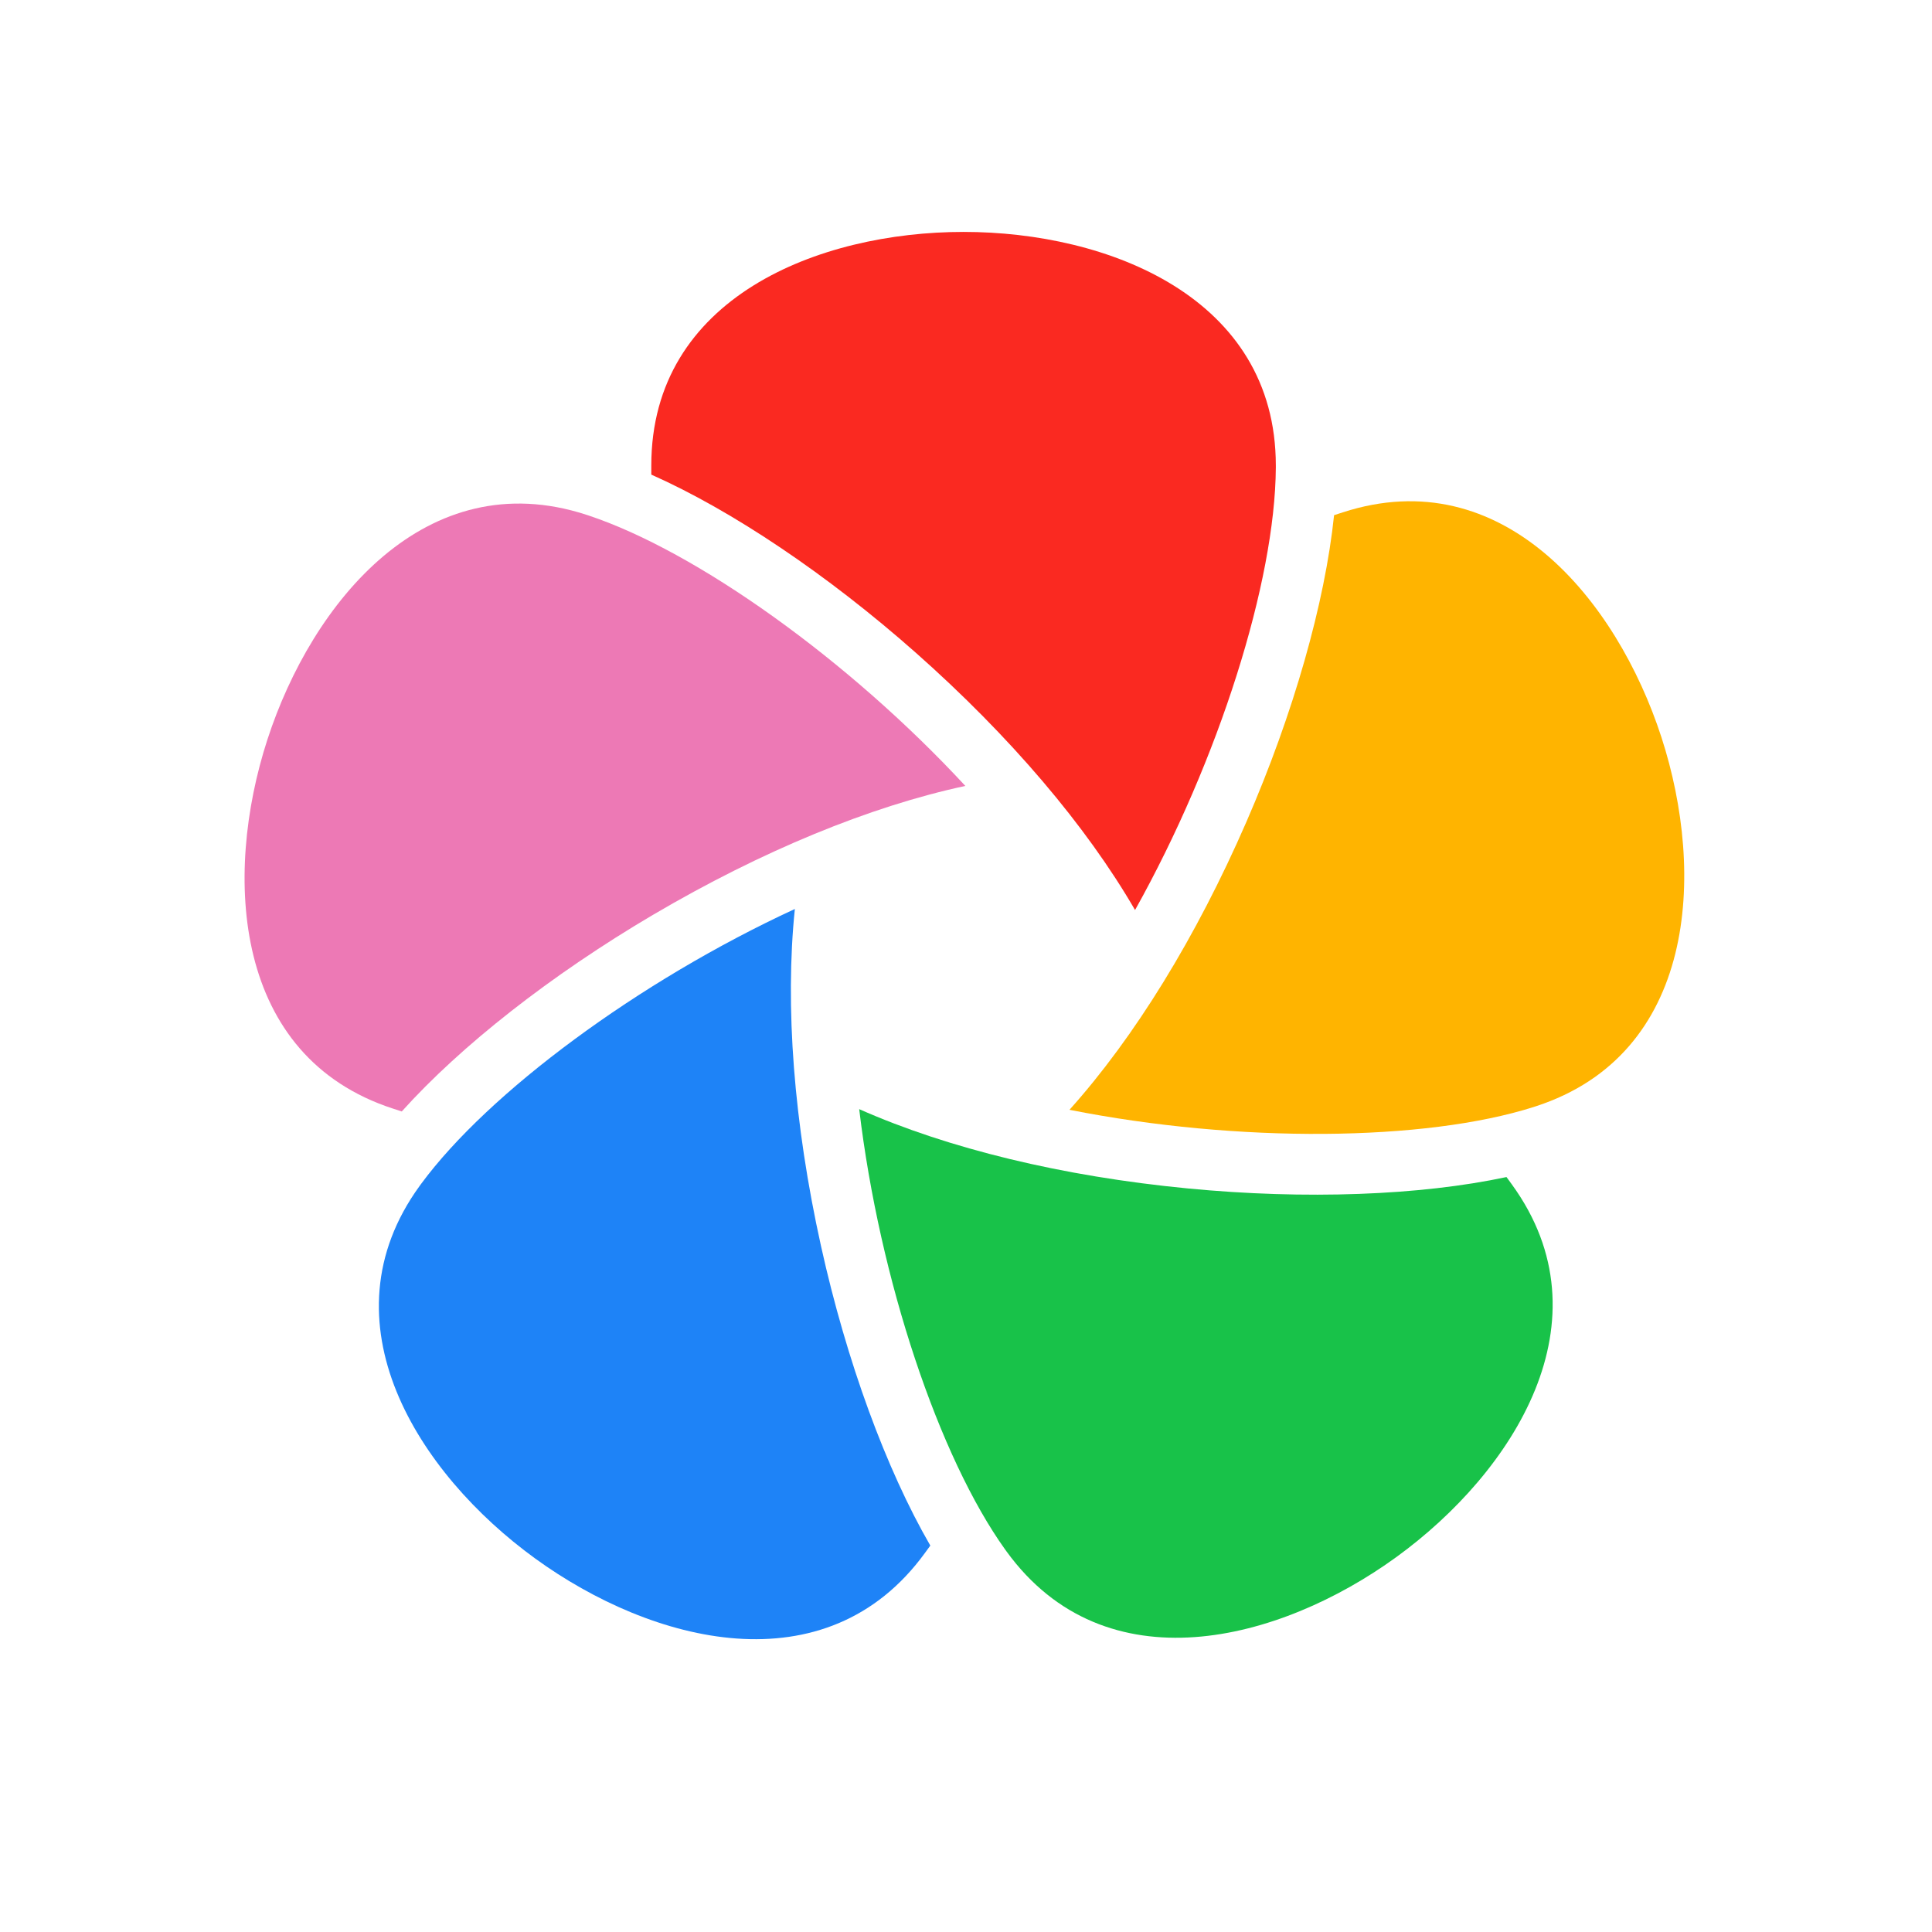
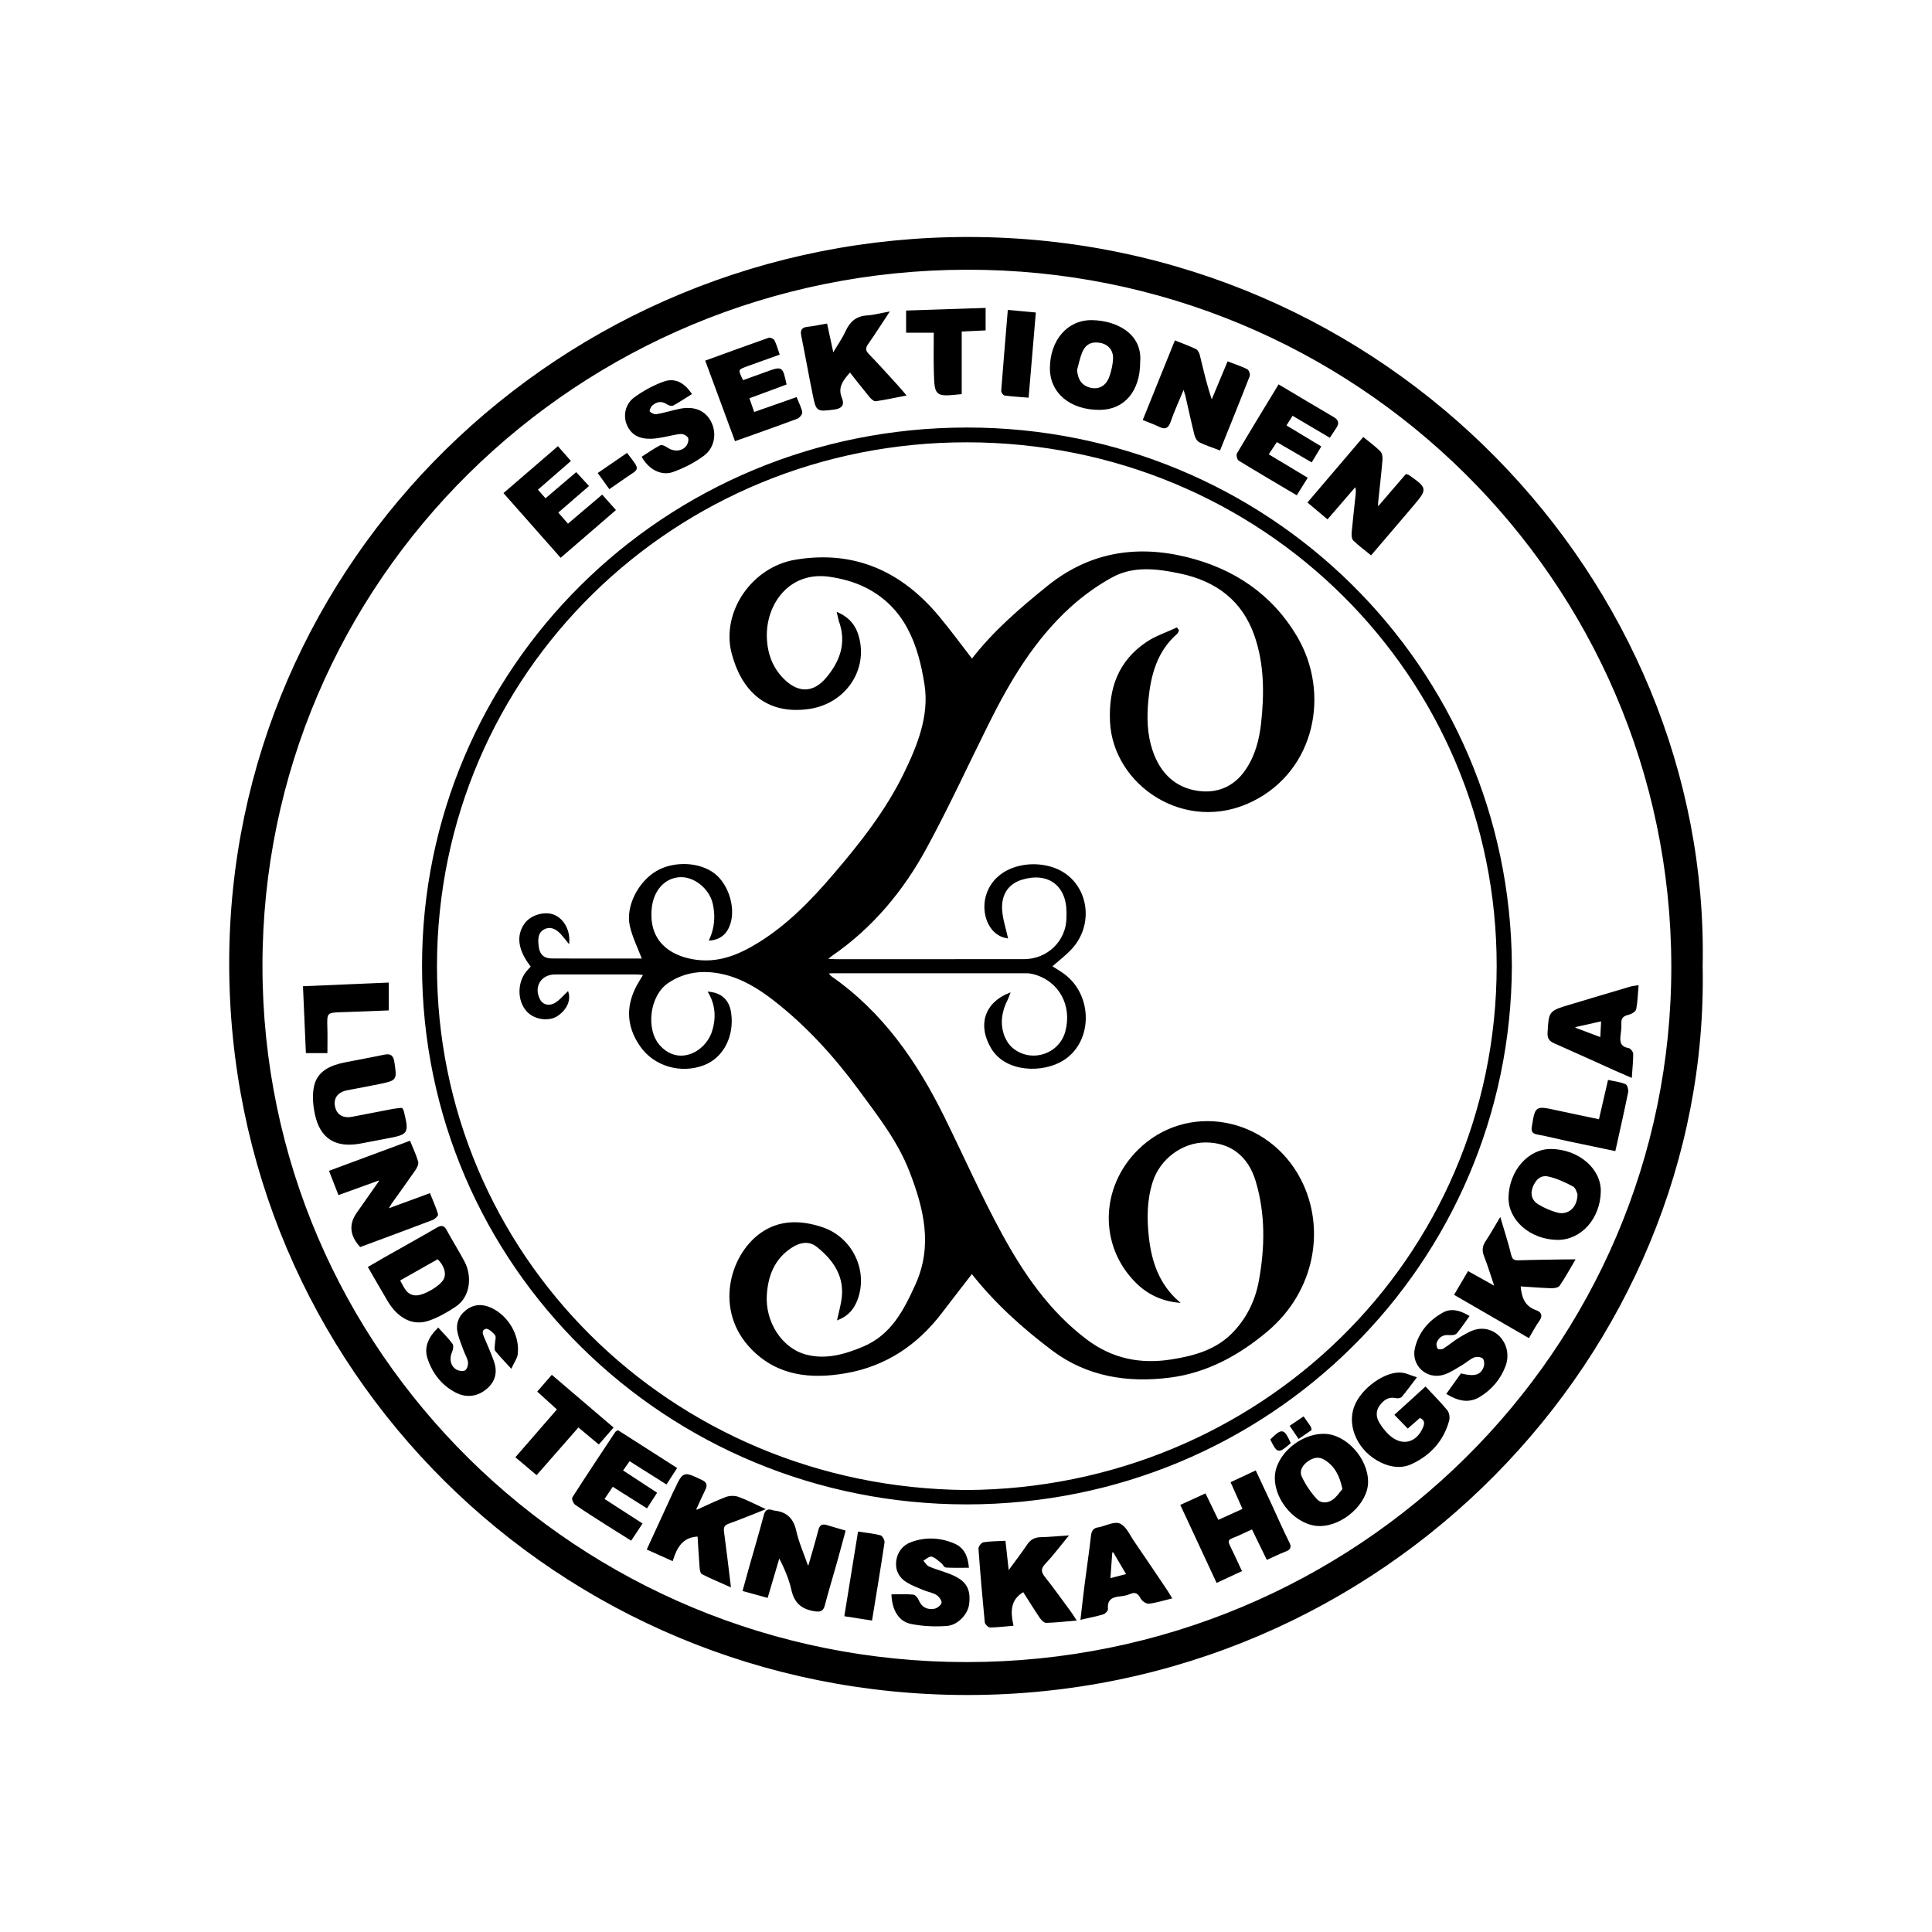
- <svg xmlns="http://www.w3.org/2000/svg" version="1.1" id="Flower" x="0px" y="0px" viewBox="0 0 792 792" style="enable-background:new 0 0 792 792;" xml:space="preserve">
-   <style type="text/css">
- 	.st0{fill:#FA2921;}
- 	.st1{fill:#ED79B5;}
- 	.st2{fill:#FFB400;}
- 	.st3{fill:#1E83F7;}
- 	.st4{fill:#18C249;}
- </style>
-   <g id="Flower_00000077325900055813483940000000694823054982625702_">
-     <path class="st0" d="M375.48,267.63c38.64,34.21,69.78,70.87,89.82,105.42c34.42-61.56,57.42-134.71,57.71-181.3   c0-0.33,0-0.63,0-0.91c0-68.94-68.77-95.77-128.01-95.77s-128.01,26.83-128.01,95.77c0,0.94,0,2.2,0,3.72   C300.01,209.24,339.15,235.47,375.48,267.63z" />
-     <path class="st1" d="M164.7,455.63c24.15-26.87,61.2-55.99,103.01-80.61c44.48-26.18,88.97-44.47,128.02-52.84   c-47.91-51.76-110.37-96.24-154.6-110.91c-0.31-0.1-0.6-0.19-0.86-0.28c-65.57-21.3-112.34,35.81-130.64,92.15   c-18.3,56.34-14.04,130.04,51.53,151.34C162.05,454.77,163.25,455.16,164.7,455.63z" />
-     <path class="st2" d="M681.07,302.19c-18.3-56.34-65.07-113.45-130.64-92.15c-0.9,0.29-2.1,0.68-3.54,1.15   c-3.75,35.93-16.6,81.27-35.96,125.76c-20.59,47.32-45.84,88.27-72.51,118c69.18,13.72,145.86,12.98,190.26-1.14   c0.31-0.1,0.6-0.2,0.86-0.28C695.11,432.22,699.37,358.52,681.07,302.19z" />
-     <path class="st3" d="M336.54,510.71c-11.15-50.39-14.8-98.36-10.7-138.08c-64.03,29.57-125.63,75.23-153.26,112.76   c-0.19,0.26-0.37,0.51-0.53,0.73c-40.52,55.78-0.66,117.91,47.27,152.72c47.92,34.82,119.33,53.54,159.86-2.24   c0.56-0.76,1.3-1.78,2.19-3.01C363.28,602.32,347.02,558.08,336.54,510.71z" />
-     <path class="st4" d="M617.57,482.52c-35.33,7.54-82.42,9.33-130.72,4.66c-51.37-4.96-98.11-16.32-134.63-32.5   c8.33,70.03,32.73,142.73,59.88,180.6c0.19,0.26,0.37,0.51,0.53,0.73c40.52,55.78,111.93,37.06,159.86,2.24   c47.92-34.82,87.79-96.95,47.27-152.72C619.2,484.77,618.46,483.75,617.57,482.52z" />
+ <svg xmlns="http://www.w3.org/2000/svg" width="100%" height="100%" viewBox="0 0 792 792" version="1.1" xml:space="preserve" style="fill-rule:evenodd;clip-rule:evenodd;">
+   <g transform="matrix(0.673895,0,0,0.666004,129.138,-46.7205)">
+     <g transform="matrix(1,0,0,1,-103.598,164.742)">
+       <path d="M947.22,500.14C951.88,737.52 754.39,948.4 500.06,948.22C251.47,948.04 51.77,747.58 51.89,498.1C52,251.31 253.42,51.2 501.86,51.78C755.85,52.37 952.01,263.37 947.22,500.14ZM500.3,928.95C737.47,928.78 929.68,736.37 929.14,499.66C928.61,262.43 736.62,70.55 500.16,70.93C262.63,71.3 71.05,262.92 71.13,500.04C71.21,737.28 263.17,929.12 500.3,928.95Z" style="fill-rule:nonzero;stroke:black;stroke-width:1px;" />
+     </g>
+     <g transform="matrix(1,0,0,1,-103.598,164.742)">
+       <path d="M831.16,499.78C830.63,682.62 684.05,830.84 500.04,830.89C317.69,830.93 169.4,684.28 169.2,500.19C169,317.83 315.49,169.11 500.15,169.06C683.06,169.02 830.26,316.04 831.16,499.78ZM499.9,823.04C677.81,822.1 822.68,680.81 822.91,500.22C823.13,321.6 680.4,177.39 500.31,177.16C322.23,176.93 177.6,319.26 177.29,499.75C176.98,677.16 318.9,821.6 499.9,823.04Z" style="fill-rule:nonzero;stroke:black;stroke-width:1px;" />
+     </g>
+     <g transform="matrix(1,0,0,1,-103.598,164.742)">
+       <path d="M653.85,182.02C649.46,180.33 645.49,179.08 641.83,177.24C640.5,176.57 639.43,174.58 639.04,173C637.08,165.09 635.39,157.1 633.58,149.15C633.3,147.93 632.87,146.74 632.03,143.97C628.8,151.86 625.84,158.26 623.6,164.89C622.25,168.88 620.5,169.31 617.09,167.57C614.3,166.15 611.31,165.14 607.75,163.68C614.13,147.7 620.42,131.91 626.94,115.57C631.38,117.38 635.41,118.84 639.24,120.71C640.29,121.22 641.06,122.91 641.37,124.2C643.61,133.54 645.7,142.91 649.04,152.63C652.3,144.72 655.57,136.8 659.01,128.47C663.1,130.06 666.86,131.31 670.37,133.05C671.25,133.49 672.08,135.78 671.71,136.75C666,151.62 660.06,166.42 653.85,182.02Z" style="fill-rule:nonzero;stroke:black;stroke-width:1px;" />
+     </g>
+     <g transform="matrix(1,0,0,1,-103.598,164.742)">
+       <path d="M118.14,640.38C116.33,635.66 114.64,631.25 112.76,626.36C129.03,620.25 144.81,614.31 161.11,608.19C162.86,612.59 164.71,616.47 165.86,620.54C166.25,621.91 165.18,624 164.24,625.39C159.47,632.4 154.5,639.28 149.63,646.22C149.01,647.1 148.55,648.09 147.45,650.04C156.49,646.68 164.5,643.7 173.24,640.45C174.9,644.64 176.68,648.67 177.95,652.86C178.15,653.53 176.23,655.38 174.97,655.87C160.42,661.48 145.81,666.93 131.24,672.41C125.27,665.85 124.63,659.01 129.32,652.27C133.87,645.72 138.42,639.17 142.95,632.61C143.02,632.51 142.92,632.29 142.81,631.35C134.69,634.32 126.72,637.24 118.14,640.38Z" style="fill-rule:nonzero;stroke:black;stroke-width:1px;" />
+     </g>
+     <g transform="matrix(1,0,0,1,-103.598,164.742)">
+       <path d="M404.12,869.36C406.19,862.02 408.38,854.72 410.26,847.33C410.97,844.57 412.17,843.74 414.83,844.6C418.27,845.7 421.76,846.66 425.77,847.85C424,854.45 422.38,860.67 420.66,866.86C418.22,875.67 415.56,884.41 413.28,893.26C412.35,896.89 410.81,897.22 407.26,896.63C399.65,895.35 395.54,891.57 393.85,883.88C392.31,876.87 389.37,870.17 385.9,863.32C383.51,871.5 381.12,879.69 378.6,888.33C373.79,886.99 369.38,885.77 364.28,884.35C365.61,879.45 366.83,874.86 368.11,870.3C371.11,859.58 374.26,848.89 377.08,838.13C377.81,835.35 378.93,834.46 381.56,835.34C382.03,835.5 382.52,835.65 383.01,835.7C390.3,836.5 394.2,840.3 395.84,847.71C397.47,855.09 400.59,862.14 403.06,869.34C403.43,869.34 403.78,869.35 404.12,869.36Z" style="fill-rule:nonzero;stroke:black;stroke-width:1px;" />
+     </g>
+     <g transform="matrix(1,0,0,1,-103.598,164.742)">
+       <path d="M708.01,214.64C719.19,201.36 730.08,188.43 741.32,175.09C744.84,178.01 748.3,180.55 751.28,183.55C752.31,184.59 752.59,186.86 752.45,188.5C751.7,197.28 750.69,206.04 749.8,214.81C749.72,215.56 749.79,216.32 749.79,218.42C756.22,210.86 761.84,204.24 767.33,197.77C768.09,197.98 768.46,197.99 768.71,198.17C779.86,206.18 779.89,206.21 771.08,216.74C762.87,226.55 754.59,236.3 745.94,246.55C742.27,243.51 738.72,240.86 735.59,237.78C734.66,236.87 734.57,234.7 734.7,233.17C735.4,225.38 736.31,217.62 737.12,209.84C737.3,208.12 737.38,206.38 736.56,204.32C731.02,210.82 725.47,217.33 719.45,224.39C715.57,221.1 711.99,218.04 708.01,214.64Z" style="fill-rule:nonzero;stroke:black;stroke-width:1px;" />
+     </g>
+     <g transform="matrix(1,0,0,1,-103.598,164.742)">
+       <path d="M335.76,835.29C341.72,832.58 347.59,829.63 353.69,827.3C355.87,826.47 358.86,826.44 361.05,827.23C365.98,829.01 370.64,831.53 376.61,834.3C368.68,837.46 362.05,840.29 355.27,842.72C352.33,843.77 351.5,845.26 351.9,848.27C353.34,858.95 354.56,869.66 356.02,881.66C349.8,878.85 344.41,876.59 339.22,873.92C338.35,873.47 338.13,871.31 338.02,869.91C337.53,863.5 337.18,857.08 336.78,850.68C327.01,850.99 323.42,857.48 320.85,865.64C315.73,863.32 311.13,861.23 306.05,858.92C311.47,846.99 316.73,835.41 322,823.82C322.21,823.37 322.48,822.94 322.69,822.49C327.79,811.42 327.73,811.53 338.57,816.73C341.38,818.08 341.9,819.43 340.61,822.09C338.62,826.18 336.83,830.36 334.95,834.5C335.21,834.77 335.49,835.03 335.76,835.29Z" style="fill-rule:nonzero;stroke:black;stroke-width:1px;" />
+     </g>
+     <g transform="matrix(1,0,0,1,-103.598,164.742)">
+       <path d="M452.21,97.82C447.51,105.01 443.74,111.03 439.7,116.86C437.9,119.46 437.81,121.24 440.14,123.68C446.37,130.16 452.31,136.92 458.35,143.59C459.53,144.9 460.63,146.28 462.52,148.52C455.9,149.82 450.32,151.06 444.68,151.87C443.67,152.01 442.15,150.53 441.28,149.46C437.2,144.45 433.26,139.33 429.02,133.92C424.68,138.97 420.78,143.5 423.62,150.47C425.24,154.47 423.85,156.44 419.28,157.01C409.02,158.28 408.92,158.52 406.84,148.25C404.4,136.18 402.3,124.05 399.87,111.98C399.23,108.77 400.01,107.38 403.36,107.05C406.97,106.69 410.54,105.86 414.69,105.13C415.96,111.05 417.16,116.66 418.64,123.57C421.74,118.27 424.73,114.01 426.85,109.35C429.43,103.69 433.12,100.42 439.53,100.06C443.27,99.85 446.97,98.78 452.21,97.82Z" style="fill-rule:nonzero;stroke:black;stroke-width:1px;" />
+     </g>
+     <g transform="matrix(1,0,0,1,-103.598,164.742)">
+       <path d="M561.15,851.05C556.03,857.33 552.02,862.78 547.43,867.69C544.38,870.97 544.78,873.26 547.35,876.52C552.79,883.44 557.85,890.67 563.04,897.79C563.96,899.05 564.76,900.41 566.1,902.46C559.57,903.01 554.02,903.67 548.45,903.81C547.27,903.84 545.72,902.21 544.9,900.98C541.34,895.63 537.99,890.14 534.58,884.74C525.95,889.74 526.15,897.37 527.88,905.63C522.87,906.06 518.61,906.62 514.35,906.65C513.37,906.66 511.61,904.94 511.51,903.89C510.06,888.83 508.77,873.75 507.69,858.66C507.61,857.52 509.27,855.35 510.36,855.18C514.42,854.56 518.58,854.57 523.16,854.32C523.8,860.24 524.42,865.91 525.21,873.16C529.82,866.77 533.69,861.69 537.23,856.39C539.18,853.46 541.55,852.14 545.05,852.07C549.85,851.98 554.65,851.49 561.15,851.05Z" style="fill-rule:nonzero;stroke:black;stroke-width:1px;" />
+     </g>
+     <g transform="matrix(1,0,0,1,-103.598,164.742)">
+       <path d="M869.55,681.07C866.09,686.97 863.45,691.92 860.3,696.51C859.57,697.58 857.09,697.89 855.45,697.83C849.16,697.61 842.89,697.09 836.46,696.68C837.03,703.98 838.98,709.74 846.16,712.29C849.41,713.44 849.95,715.39 847.81,718.37C845.69,721.31 844.07,724.59 841.85,728.37C826.93,719.63 812.26,711.05 797.17,702.21C799.89,697.53 802.37,693.29 805.18,688.46C810.4,691.4 815.37,694.21 821.75,697.81C819.31,690.49 817.53,684.42 815.23,678.55C813.94,675.25 814.12,672.62 816.06,669.69C818.85,665.48 821.28,661.04 824.45,655.71C826.81,663.84 829.06,670.73 830.72,677.76C831.46,680.9 832.77,681.75 835.79,681.65C845.27,681.33 854.75,681.25 864.24,681.09C865.55,681.05 866.84,681.07 869.55,681.07Z" style="fill-rule:nonzero;stroke:black;stroke-width:1px;" />
+     </g>
+     <g transform="matrix(1,0,0,1,-103.598,164.742)">
+       <path d="M675.61,811.14C678.9,818.24 682.04,824.98 685.14,831.75C688.67,839.45 691.99,847.27 695.77,854.85C697.26,857.84 696.54,858.9 693.77,859.98C690.23,861.35 686.84,863.08 682.83,864.91C679.76,858.53 676.84,852.47 673.79,846.13C669.46,848.12 665.48,850.15 661.34,851.77C658.46,852.9 658.53,854.47 659.65,856.8C662.02,861.73 664.26,866.71 666.81,872.22C661.98,874.49 657.4,876.65 652.28,879.06C645.06,863.37 637.95,847.9 630.61,831.94C635.57,829.65 640.02,827.6 645.06,825.28C647.67,830.75 650.14,835.91 652.84,841.57C658.09,839.16 663.01,836.9 668.43,834.41C666,828.9 663.69,823.66 661.19,817.97C665.88,815.75 670.33,813.65 675.61,811.14Z" style="fill-rule:nonzero;stroke:black;stroke-width:1px;" />
+     </g>
+     <g transform="matrix(1,0,0,1,-103.598,164.742)">
+       <path d="M136.41,685.44C139.91,683.39 143.01,681.53 146.14,679.73C156.68,673.69 167.28,667.76 177.74,661.6C180.25,660.12 181.68,659.89 183.23,662.79C186.75,669.39 190.78,675.73 194.21,682.38C198.41,690.51 198.02,703.14 188.85,709.32C183.82,712.71 178.39,715.86 172.69,717.84C164.66,720.63 157.64,717.67 152.08,711.42C150.54,709.69 149.22,707.73 148.05,705.73C144.19,699.14 140.44,692.49 136.41,685.44ZM154.74,693.35C157.3,697.84 158.64,702.75 164.54,703.24C169.6,703.66 180.34,697.28 182.41,692.81C184.14,689.07 182.6,684.04 178.3,679.87C170.64,684.25 162.92,688.67 154.74,693.35Z" style="fill-rule:nonzero;stroke:black;stroke-width:1px;" />
+     </g>
+     <g transform="matrix(1,0,0,1,-103.598,164.742)">
+       <path d="M687.96,814.89C688.06,801.54 702.86,788.27 717.46,788.45C730.53,788.61 743.79,803.38 743.69,817.67C743.6,830.59 728.63,844.29 714.67,844.22C701.26,844.15 687.85,829.43 687.96,814.89ZM729.13,822.05C727.35,813.42 724.22,807.42 717.88,803.5C714.12,801.17 710.53,802.16 707.2,804.55C703.76,807.02 701.7,810.78 703.4,814.49C705.69,819.47 708.89,824.23 712.54,828.33C715.3,831.42 719.74,831.31 723.09,828.8C725.66,826.89 727.47,823.96 729.13,822.05Z" style="fill-rule:nonzero;stroke:black;stroke-width:1px;" />
+     </g>
+     <g transform="matrix(1,0,0,1,-103.598,164.742)">
+       <path d="M859.21,668.08C843.09,667.83 829.86,656.18 830.12,642.46C830.43,626.24 841.98,612.94 855.6,613.13C872.05,613.36 885.53,625.04 885.25,638.83C884.92,655.38 873.41,668.3 859.21,668.08ZM872.07,640.2C871.57,639.3 870.92,636.25 869.14,635.29C864.28,632.67 859.11,630.23 853.77,629.06C848.72,627.96 845.43,631.61 843.78,636.23C842.18,640.71 843.51,644.72 847.42,647.12C851.03,649.34 855.07,651.14 859.16,652.25C866.11,654.14 872.16,648.96 872.07,640.2Z" style="fill-rule:nonzero;stroke:black;stroke-width:1px;" />
+     </g>
+     <g transform="matrix(1,0,0,1,-103.598,164.742)">
+       <path d="M605.05,128.25C605.05,145.85 595.72,157.1 581.04,157.2C563.25,157.32 551.07,147.05 551.14,131.99C551.23,115.03 561.61,102.73 576.26,102.96C590.75,103.2 606.53,110.98 605.05,128.25ZM566.65,133.11C567.15,139.55 569.93,143.37 575.45,144.6C580.74,145.78 585.26,143.23 587.3,137.3C588.52,133.74 589.4,129.92 589.55,126.18C589.76,120.66 586.34,116.87 581.29,115.95C575.85,114.96 571.94,116.87 569.77,122.22C568.36,125.7 567.67,129.47 566.65,133.11Z" style="fill-rule:nonzero;stroke:black;stroke-width:1px;" />
+     </g>
+     <g transform="matrix(1,0,0,1,-103.598,164.742)">
+       <path d="M773.08,753.43C769.77,757.8 767.18,761.41 764.35,764.82C763.8,765.48 762.22,765.75 761.28,765.52C756.66,764.42 753.51,766.64 750.99,769.99C748.3,773.56 748.4,777.61 750.57,781.29C752.24,784.12 754.35,786.82 756.74,789.07C764.68,796.5 774.15,794.09 778.19,783.88C779.28,781.12 779.01,779.07 775.63,777.58C773.43,779.53 771.1,781.59 768.35,784.03C765.98,781.57 763.64,779.13 760.9,776.27C767.04,770.62 772.87,765.26 779.09,759.54C783.61,764.44 788.07,768.9 792.01,773.78C793.14,775.18 793.51,777.97 793.01,779.79C789.7,791.9 782.02,800.57 770.81,805.97C764.54,808.99 758.16,808.11 752.03,805.08C738.81,798.57 731.79,783.82 736.12,771.59C740.1,760.33 755.11,749.45 765.03,750.85C767.5,751.2 769.87,752.38 773.08,753.43Z" style="fill-rule:nonzero;stroke:black;stroke-width:1px;" />
+     </g>
+     <g transform="matrix(1,0,0,1,-103.598,164.742)">
+       <path d="M156.29,587.83C156.73,588.55 156.98,588.8 157.05,589.1C160.36,603.19 160.36,603.19 146.34,605.87C141.28,606.84 136.22,607.85 131.16,608.8C116.32,611.57 107.14,605.95 104.03,591.22C102.82,585.51 102.27,579.09 103.63,573.53C105.76,564.83 113.47,561.54 121.67,559.86C129.65,558.22 137.68,556.83 145.64,555.11C149.47,554.28 150.84,555.37 151.41,559.37C152.92,569.94 153.16,569.96 142.6,572.19C136.09,573.56 129.54,574.73 123.02,576.02C117.03,577.21 114.15,581.23 115.3,586.69C116.4,591.92 120.48,594.41 126.25,593.3C134.57,591.69 142.88,590.01 151.21,588.42C152.95,588.09 154.74,588.01 156.29,587.83Z" style="fill-rule:nonzero;stroke:black;stroke-width:1px;" />
+     </g>
+     <g transform="matrix(1,0,0,1,-103.598,164.742)">
+       <path d="M287.9,786.31C299.42,793.76 311.1,801.32 323.2,809.14C321.2,812.28 319.37,815.13 317.25,818.45C309.64,813.59 302.42,808.98 294.82,804.12C293.33,806.28 292.03,808.15 290.31,810.64C297.18,815.19 303.89,819.63 311.01,824.35C309.14,827.28 307.4,830 305.39,833.15C298.31,828.63 291.63,824.37 284.58,819.88C282.75,822.61 281.03,825.18 279.02,828.18C286.77,833.25 294.24,838.14 302.15,843.31C300.01,846.56 298.06,849.55 295.77,853.03C290.94,849.97 286.34,847.11 281.79,844.17C275.22,839.93 268.62,835.73 262.21,831.27C261.18,830.55 260.13,827.99 260.61,827.24C269.16,813.75 277.94,800.42 286.69,787.06C286.85,786.81 287.24,786.71 287.9,786.31Z" style="fill-rule:nonzero;stroke:black;stroke-width:1px;" />
+     </g>
+     <g transform="matrix(1,0,0,1,-103.598,164.742)">
+       <path d="M385.65,123.38C379.08,125.76 373.02,127.96 366.96,130.17C360.13,132.66 360.13,132.67 363.75,140.03C368.58,138.27 373.49,136.48 378.4,134.68C387.63,131.31 387.63,131.31 389.87,141.76C382.55,144.5 375.14,147.28 367.21,150.26C368.28,153.37 369.27,156.26 370.43,159.64C379.15,156.54 387.51,153.57 396.26,150.46C397.5,153.61 398.94,156.28 399.48,159.12C399.68,160.14 397.99,162.23 396.73,162.71C384.63,167.28 372.44,171.61 359.38,176.33C353.48,160.17 347.61,144.1 341.6,127.67C354.74,122.85 367.16,118.24 379.66,113.81C380.44,113.53 382.28,114.37 382.66,115.16C383.83,117.5 384.51,120.09 385.65,123.38Z" style="fill-rule:nonzero;stroke:black;stroke-width:1px;" />
+     </g>
+     <g transform="matrix(1,0,0,1,-103.598,164.742)">
+       <path d="M278.24,210.55C280.88,213.55 283.23,216.23 285.95,219.32C274.95,228.92 264.32,238.2 253.06,248.03C241.71,235.03 230.5,222.2 218.94,208.97C229.79,199.51 240.4,190.27 251.31,180.76C253.83,183.65 256.07,186.23 258.57,189.1C251.81,195.06 245.35,200.74 238.49,206.78C240.33,208.88 241.92,210.7 243.77,212.81C249.99,207.44 256,202.26 262.44,196.71C264.85,199.35 267.03,201.74 269.56,204.51C263.24,210.04 257.26,215.28 250.88,220.87C253.05,223.39 255.05,225.71 257.41,228.44C264.42,222.4 271.17,216.61 278.24,210.55Z" style="fill-rule:nonzero;stroke:black;stroke-width:1px;" />
+     </g>
+     <g transform="matrix(1,0,0,1,-103.598,164.742)">
+       <path d="M689.92,142.68C701.39,149.59 712.17,156.14 723.03,162.55C725.61,164.07 726.19,165.77 724.62,168.24C723.41,170.15 722.16,172.05 720.78,174.19C713.11,169.61 705.88,165.29 698.09,160.64C696.65,162.95 695.39,164.96 693.86,167.42C701.05,171.82 707.92,176.02 715.05,180.38C713.25,183.41 711.65,186.09 709.72,189.34C702.62,185.16 695.81,181.15 688.53,176.86C686.82,179.47 685.14,182.03 683.06,185.21C690.96,190.02 698.68,194.71 706.79,199.64C704.61,203.16 702.73,206.2 700.63,209.59C688.79,202.49 677.23,195.63 665.81,188.56C664.98,188.04 664.38,185.56 664.88,184.7C673,170.8 681.32,157.02 689.92,142.68Z" style="fill-rule:nonzero;stroke:black;stroke-width:1px;" />
+     </g>
+     <g transform="matrix(1,0,0,1,-103.598,164.742)">
+       <path d="M454.75,887.26C459.18,887.26 463.32,887.03 467.4,887.41C468.52,887.52 469.88,889.3 470.43,890.61C472.33,895.19 475.95,896.89 480.38,896.13C482.27,895.81 484.9,893.76 485.22,892.11C485.52,890.55 483.65,887.89 482.01,886.79C479.74,885.27 476.74,884.87 474.15,883.78C470.64,882.31 467.03,880.95 463.81,878.97C459.4,876.25 457.06,872 457.6,866.73C458.17,861.14 461.3,856.95 466.51,855.03C475.12,851.86 483.86,852.29 492.28,855.92C497.87,858.33 500.2,863.12 500.83,869.89C496.17,869.89 491.77,870.04 487.41,869.76C486.52,869.7 485.84,867.88 484.87,867.14C482.87,865.6 480.87,863.45 478.61,863.06C476.93,862.77 474.84,864.86 472.94,865.88C474.22,867.3 475.23,869.34 476.82,870.04C481.67,872.15 486.9,873.41 491.7,875.61C499.7,879.28 502.09,884.13 500.99,892.89C500.28,898.56 494.5,905.21 487.95,905.71C480.79,906.26 473.33,905.92 466.3,904.5C459.12,903.05 455.24,896.49 454.75,887.26Z" style="fill-rule:nonzero;stroke:black;stroke-width:1px;" />
+     </g>
+     <g transform="matrix(1,0,0,1,-103.598,164.742)">
+       <path d="M332.22,147.8C328.58,150.1 325.03,152.51 321.28,154.58C320.51,155.01 318.82,154.45 317.91,153.83C314.41,151.45 311.17,152.19 308.35,154.71C307.32,155.64 306.3,158.2 306.8,158.87C307.69,160.04 309.87,161.08 311.29,160.85C316.03,160.06 320.65,158.56 325.36,157.56C334.07,155.71 340.72,158.49 344.1,165.2C347.51,171.95 346.33,180.67 339.83,185.55C334.24,189.75 327.73,193.13 321.13,195.49C314.3,197.93 306.99,193.88 302.96,186.72C306.5,184.44 309.98,181.93 313.74,179.97C314.64,179.5 316.67,180.6 317.87,181.42C321.84,184.13 327.17,183.82 329.91,180.08C330.93,178.69 331.6,176.13 331,174.73C330.41,173.36 327.94,171.96 326.36,172.04C322.75,172.22 319.2,173.34 315.61,173.98C313.16,174.41 310.69,174.9 308.22,174.97C300.73,175.2 296.2,172.51 293.74,166.67C291.51,161.37 292.69,154.45 298.06,150.44C303.42,146.44 309.52,143.07 315.8,140.78C322.38,138.39 327.66,141.21 332.22,147.8Z" style="fill-rule:nonzero;stroke:black;stroke-width:1px;" />
+     </g>
+     <g transform="matrix(1,0,0,1,-103.598,164.742)">
+       <path d="M792.46,763.23C795.46,759 798.2,755.12 800.88,751.34C809.02,753.36 813.01,752.26 814.95,747.02C815.58,745.32 815.4,742.38 814.3,741.24C813.22,740.11 810.23,739.82 808.59,740.46C805.87,741.53 803.64,743.77 801.07,745.28C797.51,747.36 794.01,749.83 790.15,751.07C780.05,754.3 770.69,745.53 773.19,735.16C775.48,725.63 781.43,718.54 789.92,713.77C794.34,711.28 799.25,712.03 805.19,715.59C802.71,719.07 800.44,722.66 797.69,725.85C796.91,726.75 794.74,726.78 793.24,726.67C789.3,726.37 786.79,728.32 785.48,731.65C785,732.87 785.42,734.97 786.25,735.99C786.79,736.65 789.15,736.61 790.14,735.99C793.65,733.79 796.78,730.96 800.34,728.86C803.73,726.86 807.33,724.56 811.09,723.97C822.72,722.15 831.64,734.28 827.39,745.93C824.45,753.98 819.11,760.39 811.8,764.85C805.4,768.74 799.14,767.26 792.46,763.23Z" style="fill-rule:nonzero;stroke:black;stroke-width:1px;" />
+     </g>
+     <g transform="matrix(1,0,0,1,-103.598,164.742)">
+       <path d="M624.27,888.92C619.2,890.16 615.06,891.53 610.82,892.02C609.38,892.19 607.01,890.49 606.25,889.03C604.56,885.79 602.71,884.56 599.16,886.1C597.36,886.88 595.33,887.31 593.36,887.49C588.22,887.96 584.88,889.79 585.47,895.79C585.56,896.68 583.99,898.3 582.9,898.63C578.95,899.82 574.87,900.61 569.8,901.79C570.65,894.46 571.37,887.66 572.23,880.87C573.51,870.81 575,860.78 576.13,850.7C576.44,847.91 577.42,846.36 580.17,846C580.33,845.98 580.5,845.96 580.66,845.92C584.87,845 589.91,842.23 593.06,843.65C596.73,845.3 598.85,850.55 601.45,854.37C608.26,864.41 614.96,874.53 621.69,884.63C622.51,885.85 623.2,887.13 624.27,888.92ZM589.43,860.34C588.99,860.41 588.55,860.48 588.11,860.56C587.72,865.98 587.34,871.41 586.9,877.43C591.01,876.36 594.09,875.56 597.73,874.61C594.7,869.41 592.06,864.87 589.43,860.34Z" style="fill-rule:nonzero;stroke:black;stroke-width:1px;" />
+     </g>
+     <g transform="matrix(1,0,0,1,-103.598,164.742)">
+       <path d="M178.51,723.26C181.62,726.76 184.48,729.57 186.78,732.79C187.49,733.78 187.1,736.04 186.5,737.4C184.62,741.66 185.44,746.48 189.38,748.85C190.94,749.78 193.84,750.15 195.19,749.3C196.52,748.46 197.36,745.65 197.15,743.86C196.84,741.31 195.33,738.91 194.42,736.42C193.23,733.15 191.92,729.9 191.02,726.54C189.5,720.85 191.12,715.91 195.69,712.25C200.29,708.56 205.48,708.41 210.71,710.89C220.96,715.76 227.8,727.76 226.41,738.97C226.11,741.4 224.39,743.65 222.85,747.01C219.26,743.03 216.29,739.96 213.64,736.63C213.04,735.88 213.48,734.27 213.51,733.05C213.56,730.99 214.49,728.35 213.54,727.01C212.14,725.03 208.92,722.36 207.37,722.85C203.67,724.01 205.39,727.25 206.53,729.92C208.42,734.34 210.27,738.79 211.9,743.32C214.22,749.78 212.92,755.56 207.61,760.01C202.11,764.63 195.73,765.4 189.43,762.13C180.92,757.71 175.38,750.32 172.49,741.38C170.33,734.63 173.06,728.75 178.51,723.26Z" style="fill-rule:nonzero;stroke:black;stroke-width:1px;" />
+     </g>
+     <g transform="matrix(1,0,0,1,-103.598,164.742)">
+       <path d="M908.19,512.4C907.74,517.61 907.66,522.11 906.8,526.46C906.55,527.74 904.22,529.13 902.62,529.52C899.42,530.29 897.6,531.61 897.76,535.18C897.87,537.5 897.65,539.85 897.33,542.15C896.74,546.5 897.1,550.02 902.5,550.99C903.51,551.17 904.96,552.99 904.97,554.05C904.97,558.47 904.5,562.89 904.15,568.15C900.46,566.53 897.6,565.31 894.78,564.02C882.37,558.37 870.01,552.64 857.55,547.1C854.72,545.84 853.69,544.29 853.87,541.09C854.6,528.14 854.48,528.1 866.66,524.38C879.06,520.59 891.48,516.87 903.91,513.15C904.99,512.82 906.15,512.75 908.19,512.4ZM869.88,537.2C869.85,537.58 869.82,537.96 869.8,538.34C874.94,540.29 880.08,542.24 885.91,544.46C886.12,540.38 886.29,537.2 886.48,533.43C880.43,534.8 875.16,536 869.88,537.2Z" style="fill-rule:nonzero;stroke:black;stroke-width:1px;" />
+     </g>
+     <g transform="matrix(1,0,0,1,-103.598,164.742)">
+       <path d="M263.77,783.35C255.23,793.2 246.98,802.72 238.34,812.69C234.28,809.24 230.44,805.97 226.18,802.33C234.65,792.46 242.84,782.9 251.43,772.9C247.48,769.28 243.64,765.76 239.45,761.92C242.25,758.67 244.8,755.69 247.69,752.34C260.07,763.03 272.1,773.42 284.52,784.14C281.61,787.52 279.06,790.47 276.17,793.82C271.86,790.19 267.98,786.91 263.77,783.35Z" style="fill-rule:nonzero;stroke:black;stroke-width:1px;" />
+     </g>
+     <g transform="matrix(1,0,0,1,-103.598,164.742)">
+       <path d="M496.49,147.55C481.08,149.13 480.97,149.14 480.54,134.38C480.3,126.26 480.5,118.13 480.5,109.7L463.67,109.7L463.67,97.04C479.15,96.52 494.86,95.99 511.03,95.45L511.03,108.29C506.31,108.52 501.57,108.75 496.49,109L496.49,147.55Z" style="fill-rule:nonzero;stroke:black;stroke-width:1px;" />
+     </g>
+     <g transform="matrix(1,0,0,1,-103.598,164.742)">
+       <path d="M885.01,594.91C886.86,586.8 888.59,579.22 890.53,570.71C893.97,571.47 897.4,571.89 900.51,573.13C901.47,573.51 902.18,576.28 901.88,577.73C899.52,589.44 896.9,601.09 894.22,613.34C884.44,611.28 875.08,609.34 865.74,607.32C859.57,605.99 853.45,604.36 847.24,603.23C844.34,602.7 843.87,601.56 844.31,598.85C846.28,586.52 846.19,586.54 858.45,589.23C867.05,591.12 875.66,592.92 885.01,594.91Z" style="fill-rule:nonzero;stroke:black;stroke-width:1px;" />
+     </g>
+     <g transform="matrix(1,0,0,1,-103.598,164.742)">
+       <path d="M147.96,510.72L147.96,526.85C138.81,527.21 129.88,527.63 120.94,527.89C110.26,528.2 110.31,528.14 110.62,538.64C110.76,543.27 110.64,547.91 110.64,553.13L98.53,553.13C97.96,540.09 97.39,526.76 96.79,512.93C114.18,512.18 130.87,511.46 147.96,510.72Z" style="fill-rule:nonzero;stroke:black;stroke-width:1px;" />
+     </g>
+     <g transform="matrix(1,0,0,1,-103.598,164.742)">
+       <path d="M434.34,848.7C439.23,849.45 443.38,849.82 447.36,850.87C448.41,851.15 449.72,853.62 449.53,854.88C447.22,870.47 444.65,886.02 442.02,902.31C436.61,901.46 431.65,900.68 426.15,899.81C428.9,882.66 431.57,866.02 434.34,848.7Z" style="fill-rule:nonzero;stroke:black;stroke-width:1px;" />
+     </g>
+     <g transform="matrix(1,0,0,1,-103.598,164.742)">
+       <path d="M525.49,96.71C530.99,97.22 536.03,97.69 541.54,98.2C540.1,115.4 538.7,132.11 537.23,149.65C532.38,149.25 527.8,148.98 523.27,148.39C522.56,148.3 521.45,146.77 521.51,145.98C522.74,129.76 524.11,113.54 525.49,96.71Z" style="fill-rule:nonzero;stroke:black;stroke-width:1px;" />
+     </g>
+     <g transform="matrix(1,0,0,1,-103.598,164.742)">
+       <path d="M293.29,184.86C301.25,195.37 300.44,193.29 292.1,199.26C289.15,201.37 286.16,203.42 282.76,205.8C280.53,202.67 278.56,199.9 276.27,196.69C282.12,192.63 287.64,188.79 293.29,184.86Z" style="fill-rule:nonzero;stroke:black;stroke-width:1px;" />
+     </g>
+     <g transform="matrix(1,0,0,1,-103.598,164.742)">
+       <path d="M704.84,777.9C706.47,780.25 707.7,782 708.89,783.77C709.06,784.02 709.06,784.39 709.3,785.38C707.17,786.87 704.82,788.5 702.07,790.42C700.37,787.9 698.92,785.75 697.17,783.15C699.72,781.4 702.11,779.76 704.84,777.9Z" style="fill-rule:nonzero;stroke:black;stroke-width:1px;" />
+     </g>
+     <g transform="matrix(1,0,0,1,-103.598,164.742)">
+       <path d="M696.56,793.55C689.58,799.61 689.26,799.56 685.28,791.52C691.91,785.01 692.73,785.16 696.56,793.55Z" style="fill-rule:nonzero;stroke:black;stroke-width:1px;" />
+     </g>
+     <g transform="matrix(1,0,0,1,-103.598,164.742)">
+       <path d="M421.64,282.87C429.27,286.33 432.72,291.88 434.29,298.7C438.99,319.13 424.96,338.26 404.12,341.3C377.67,345.17 363.27,329.57 357.54,307.53C351.04,282.53 369.5,254.87 395.9,250.41C431.71,244.36 460.12,257.58 482.69,284.9C489.76,293.46 496.26,302.5 503.24,311.59C516.49,294.16 532.71,280.14 549.32,266.54C574.24,246.12 602.53,241.12 633.37,248.69C662.37,255.81 685.49,271.6 700.6,297.49C720.72,331.97 711.68,379.31 673.61,398.29C633.06,418.51 589.37,388.27 587.69,349.47C586.82,329.27 592.61,312.62 609.57,301.03C615.07,297.27 621.66,295.12 627.75,292.23C628.03,292.62 628.32,293 628.6,293.39C628.3,294 628.15,294.77 627.69,295.19C615.33,306.14 611.53,320.76 610.03,336.34C609.02,346.87 609.26,357.37 612.62,367.49C617.17,381.18 626.29,390.69 640.78,392.73C652.51,394.38 662.79,390.08 669.8,379.89C675.91,371.01 678.51,360.85 679.63,350.35C681.56,332.35 681.54,314.38 675.68,296.98C668.23,274.87 652.15,262.65 629.76,257.9C615.67,254.92 601.37,253.12 588.29,260.34C579.07,265.44 570.3,271.87 562.55,279.02C540.82,299.08 526.04,324.18 513.11,350.45C500.48,376.12 488.64,402.21 475.11,427.38C461.1,453.44 442.55,476.08 417.98,493.23C417.08,493.86 416.28,494.61 414.55,496.02C417.32,496.15 419.06,496.31 420.81,496.31C458.81,496.32 496.81,496.32 534.81,496.29C549.49,496.28 561.11,484.77 561.21,470.21C561.22,469.04 561.24,467.88 561.23,466.71C561.09,449.89 549.39,441.41 533.32,446.47C525.21,449.03 520.51,455.58 521.08,465.44C521.42,471.27 523.39,477 524.56,482.46C513.87,480.67 509.36,467.82 512.03,457.51C517.29,437.14 543.58,433.51 558.23,442.5C573.74,452.02 576.64,474.32 563.98,488.71C560.3,492.89 555.73,496.3 551.37,500.26C553.79,501.83 556.48,503.39 558.95,505.22C576.36,518.13 576.3,546.28 558.77,557.57C546.31,565.59 524.07,565.06 515.44,550.62C507.2,536.84 510.96,523.25 525.85,517.09C525.34,518.44 525.07,519.43 524.61,520.33C521.07,527.28 519.69,534.6 522.11,542.08C523.13,545.24 525.04,548.58 527.51,550.71C538.96,560.57 556.68,554.89 560.5,540.4C564.79,524.12 556.55,508.94 541.05,504.64C539.63,504.25 538.12,503.98 536.65,503.98C497.15,503.95 457.65,503.95 418.15,503.97C417.38,503.97 416.6,504.1 415.14,504.23C416.26,505.46 416.78,506.27 417.5,506.78C448.77,528.86 469.49,559.32 485.98,593.1C497.65,617.01 508.3,641.46 520.91,664.87C534.2,689.54 549.81,712.7 572.63,730.18C588.27,742.16 605.51,745.68 624.41,742.69C638.7,740.43 652.39,736.61 662.77,725.38C671.07,716.41 676.08,705.76 678.21,694C681.97,673.32 682.32,652.53 676.25,632.16C671.55,616.38 660.34,608.05 645.19,608.11C630.84,608.16 617.19,618.52 612.71,632.69C609.12,644.05 609.07,655.61 610.38,667.3C612.08,682.42 616.77,696.12 628.65,706.73C618.74,705.71 610.35,701.65 603.55,694.9C581.03,672.53 581.51,636.77 604.4,613.66C633.92,583.86 683.29,592.95 702.96,631.78C717.95,661.37 711.55,699.85 682.72,724.48C665.52,739.17 646.08,749.94 623.65,752.85C598.1,756.16 573.4,752.39 552.11,736.11C534.09,722.33 517.38,707.14 503.16,688.83C496.86,697.08 490.69,705.07 484.62,713.15C469.81,732.88 450.61,745.95 426.2,750.2C405.21,753.85 385.14,751.92 369.28,735.38C347.01,712.15 356.06,678.71 374.56,665.03C386.01,656.56 399.21,656.83 412.26,661.3C430.04,667.38 439.62,687.55 433.22,705.06C431.23,710.5 427.94,714.86 421.82,717.34C422.74,713.12 423.72,709.47 424.3,705.76C426.56,691.41 419.65,681.01 409.2,672.54C403.97,668.31 398.08,669.73 392.93,673.22C382.71,680.14 378.72,690.44 377.94,702.3C376.84,719.13 387.13,735.62 402.14,739.65C414.24,742.9 425.81,739.58 437.08,734.8C454.39,727.46 462.03,712.37 469.2,696.46C480.07,672.31 474.46,649.28 465.65,626.27C458.52,607.66 446.44,592.08 434.91,576.2C419.87,555.5 402.9,536.52 382.69,520.66C373.33,513.32 363.17,507.07 351.45,504.47C339.71,501.87 328.21,503.1 317.97,510.2C306.6,518.08 303.92,539.41 313.32,549.54C325.02,562.16 341.3,553.31 345.43,540.8C348.15,532.56 347.83,524.17 343.36,516.34C350.87,517.15 355.18,521.35 356.24,528.93C358.24,543.16 351.59,556.13 339.99,560.61C326.13,565.97 310.1,561.26 301.8,549.18C292.91,536.26 293.13,523.07 301.13,509.8C301.96,508.42 302.78,507.04 303.92,505.14C302.1,504.95 300.86,504.71 299.62,504.71C282.95,504.68 266.29,504.66 249.62,504.7C240.53,504.72 235.78,512.98 240.16,521.01C242,524.38 246.2,525.46 250.17,522.92C252.87,521.19 254.98,518.53 257.3,516.35C258.77,521.24 256.2,526.83 250.65,530.49C246.25,533.39 238.84,532.74 234.27,529.06C227.34,523.48 226.47,511.26 232.49,503.72C233.42,502.56 234.48,501.5 235.47,500.42C227.54,490.22 226.26,481.45 231.56,474.02C234.91,469.33 242.68,466.81 248.13,468.66C254.09,470.68 258.26,477.46 257.78,485.3C256.1,483.24 254.88,481.6 253.53,480.1C250.63,476.87 246.88,474.86 242.86,476.96C238.3,479.34 238.68,484.24 239.25,488.54C239.84,493 242.56,495.81 247.31,495.85C258.14,495.94 268.98,495.89 279.81,495.89L303.09,495.89C300.45,488.79 297.14,482.22 295.59,475.25C292.97,463.42 300.55,448.56 311.45,442.02C321.86,435.77 337.44,436.43 346.38,443.49C354.63,450 358.93,463.86 355.81,473.84C353.92,479.87 349.98,483.27 343.93,483.83C347.16,476.62 347.71,469.22 346.07,461.7C343.95,451.96 334.25,444.19 325.23,444.85C315.75,445.54 309.04,453.49 307.94,464.31C305.88,484.56 318.79,493.9 333.85,496.43C348.78,498.94 361.37,493.64 373.45,486.11C391.19,475.04 405.51,460.12 418.89,444.33C435.38,424.87 451.12,404.7 462.23,381.61C470.49,364.44 477.8,346.1 474.87,326.85C471.1,302.11 462.94,278.61 438.12,266.31C431.54,263.05 424.04,261.03 416.74,259.95C391.55,256.19 377.22,277.46 377.95,297.85C378.31,308.02 381.62,317.11 389.14,324.3C397.97,332.73 407.19,332.2 414.98,322.81C423.6,312.42 427.52,300.96 422.75,287.59C422.37,286.4 422.18,285.12 421.64,282.87Z" style="fill-rule:nonzero;stroke:black;stroke-width:1px;" />
+     </g>
  </g>
</svg>
